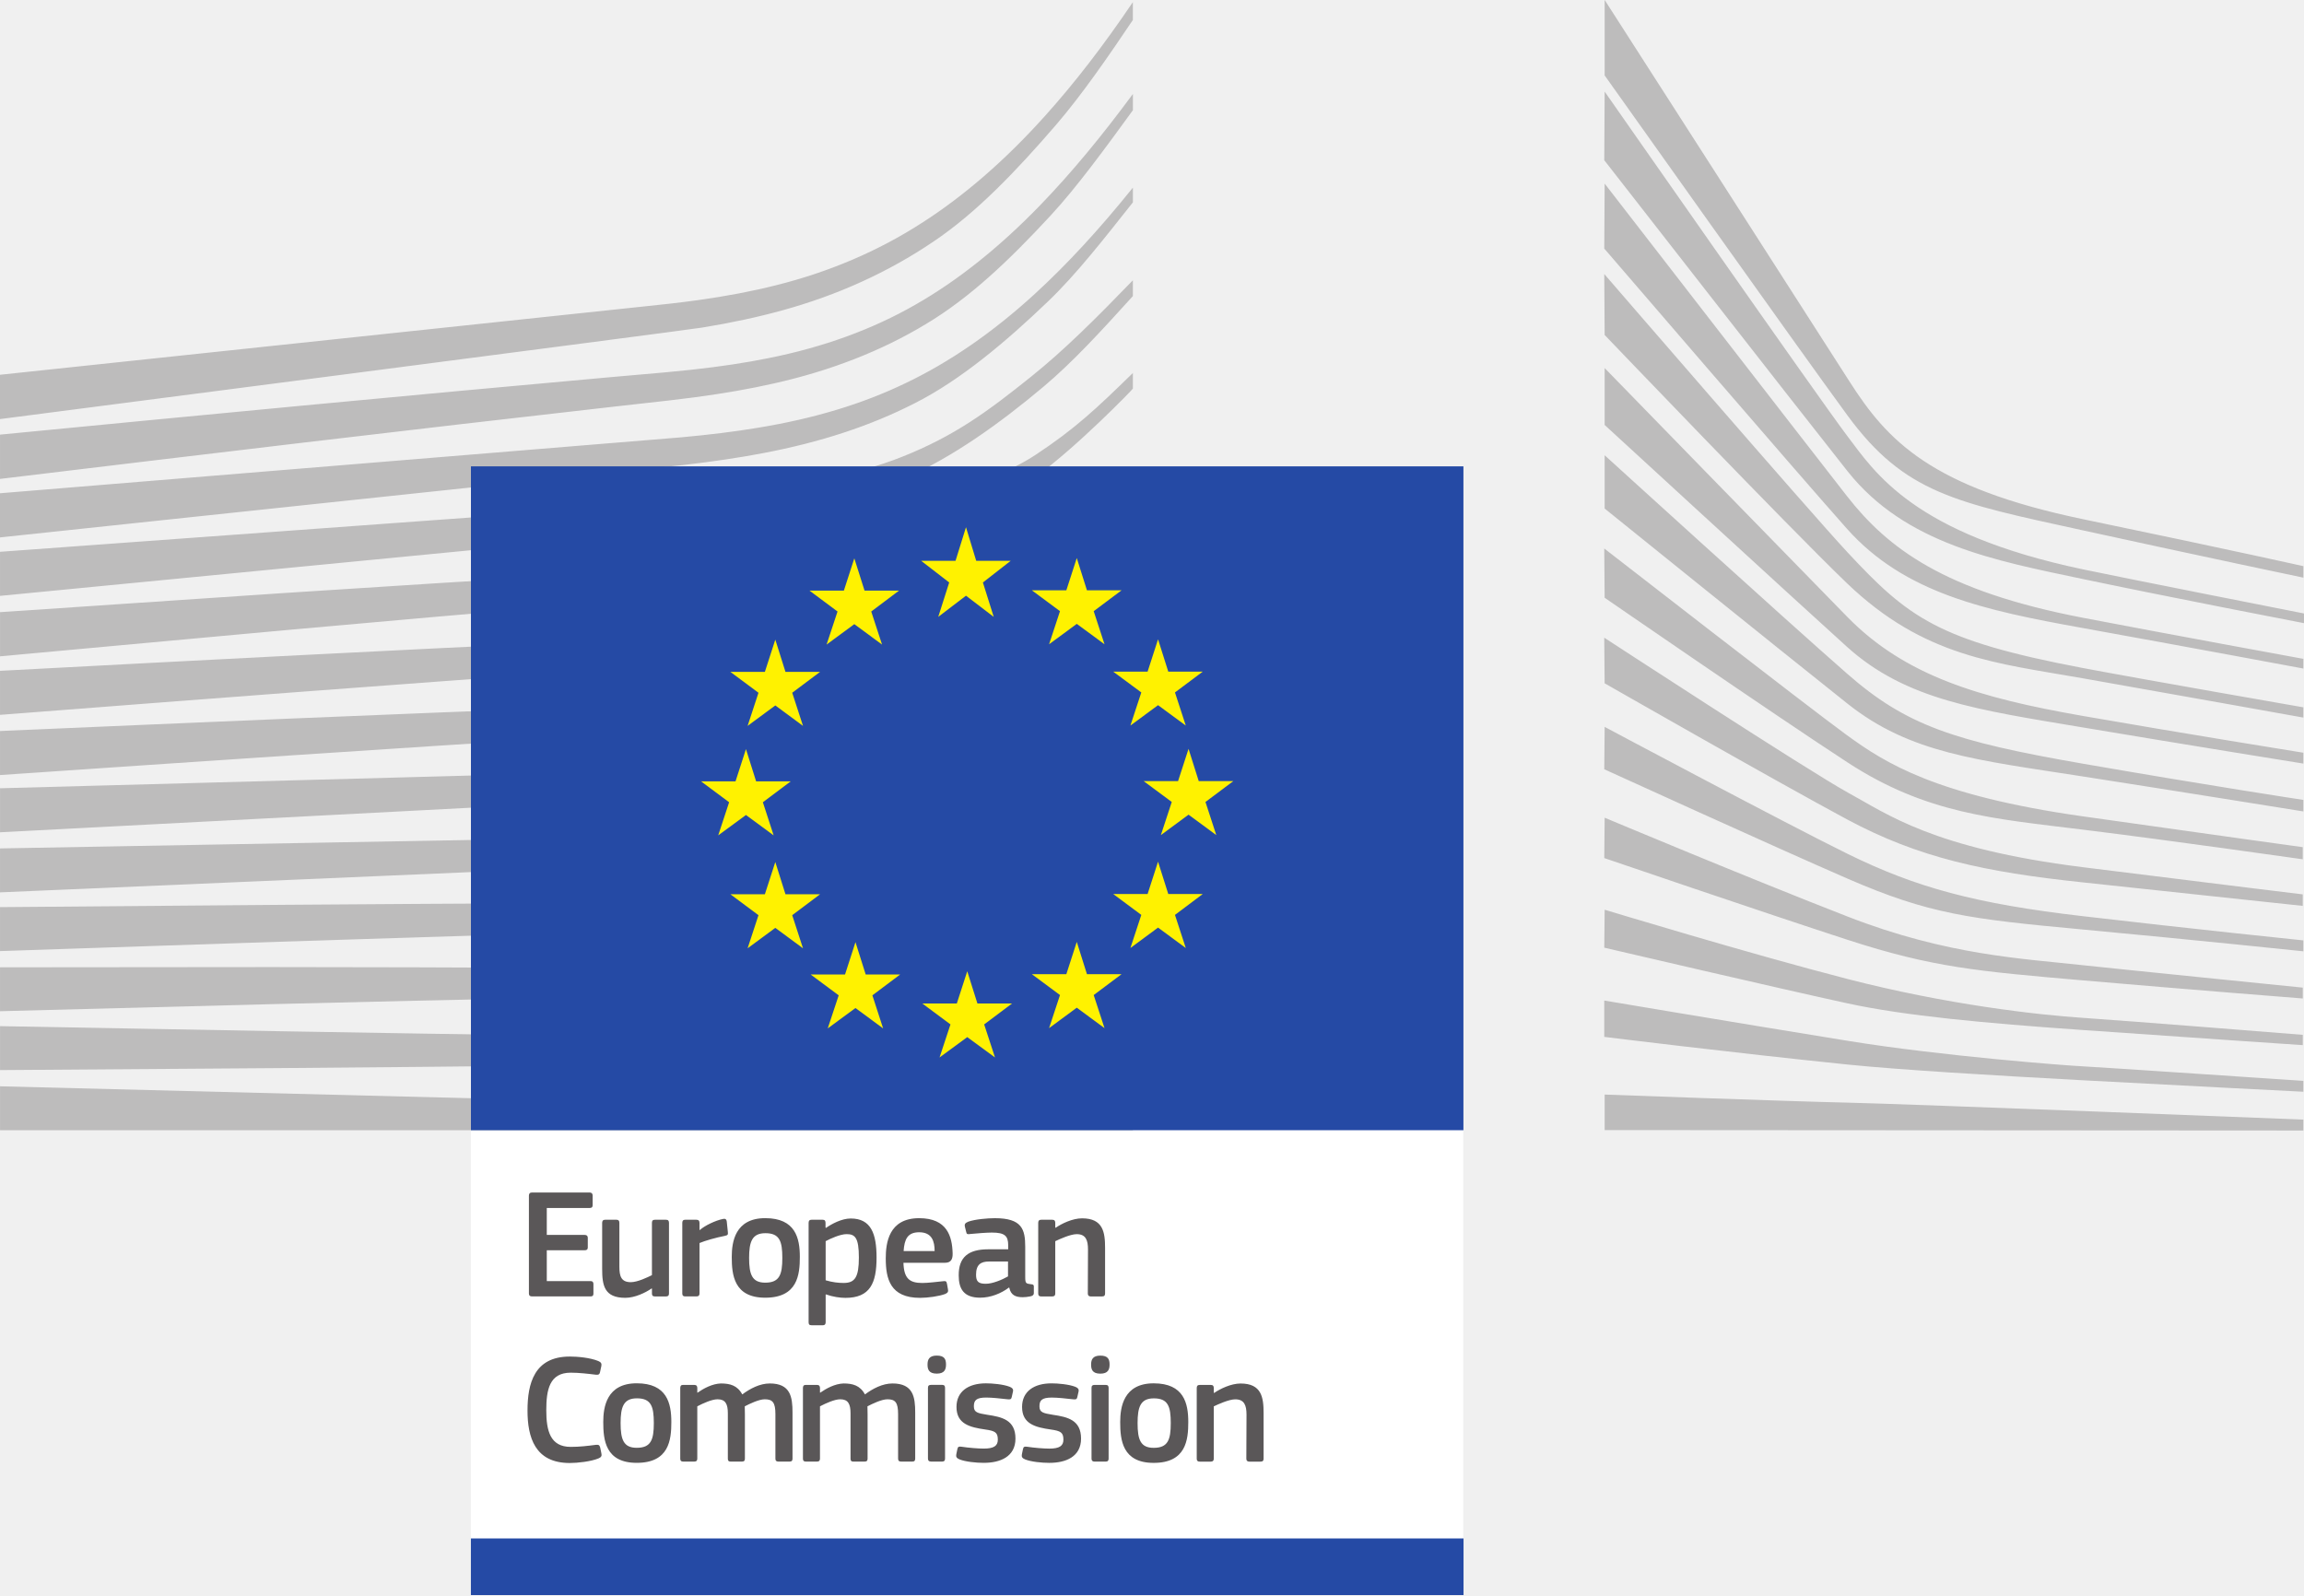
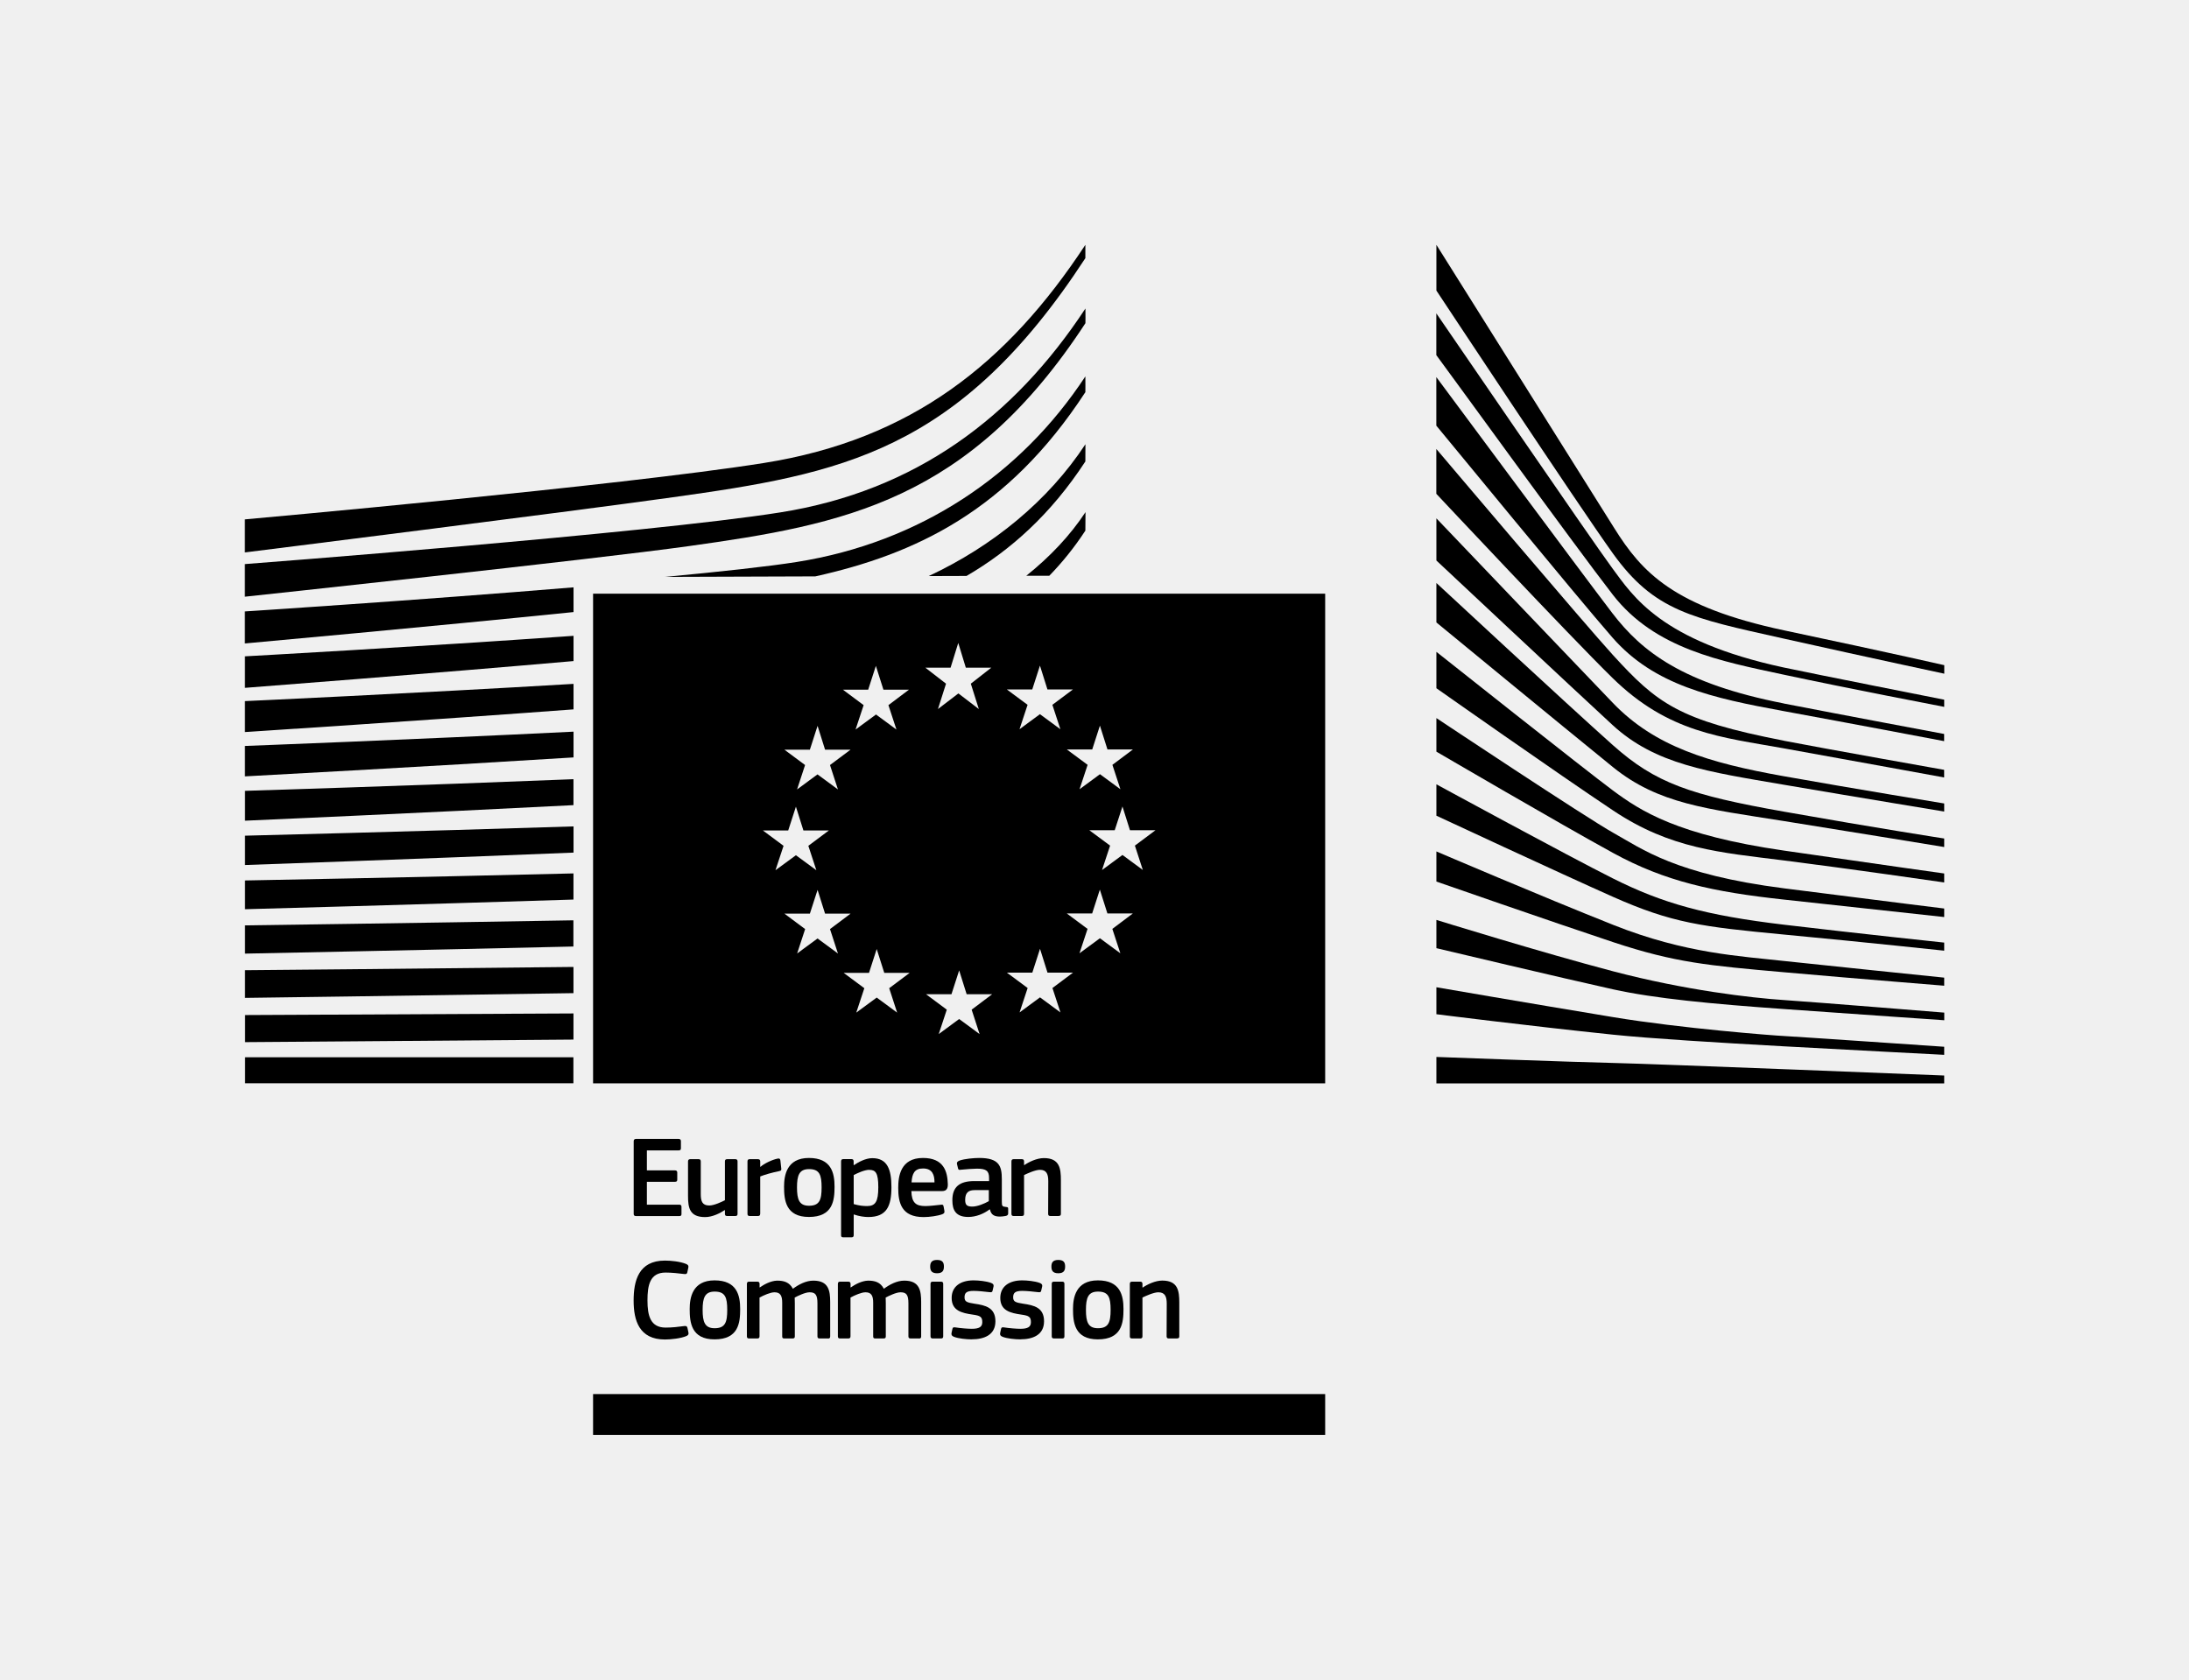
- <svg xmlns="http://www.w3.org/2000/svg" width="300" height="207.72" version="1.1">
-   <path d="m61.314 202.05h129.21v-57.462h-129.21z" fill="#fff" />
-   <g fill="#bdbcbc">
-     <path d="m134.23 49.073c-5.604 4.5-9.929 7.699-16.79 10.421-5.972 2.377-12.386 3.345-19.716 4.348-4.715 0.662-9.646 1.636-14.356 1.953-1.936 0.13-3.872 0.255-5.802 0.408l-77.564 5.655v5.74l77.875-7.551 10.099-0.945c3.742-0.357 7.07-0.764 10.161-1.268 7.546-1.211 14.05-3.057 19.881-5.655 6.046-2.666 12.165-7.036 17.854-11.82 3.866-3.249 7.591-7.336 11.639-11.803v-2.055c-4.897 5.061-8.961 9.108-13.28 12.573m13.282 96.132-147.51-3.742v5.723h147.51zm-54.973-10.12-19.077-0.204c-24.341-0.346-48.654-0.787-73.46-1.251v5.723c23.673-0.153 48.75-0.334 73.477-0.611l19.088-0.283c6.431-0.113 12.731-0.232 19.099-0.442 13.116-0.419 24.868-1.342 35.844-2.796v-1.993c-11.021 1.189-22.785 1.811-35.912 1.896-6.346 0.057-12.703 0.014-19.06-0.041m19.277-8.995c-4.053 0.159-8.44 0.238-13.416 0.238-1.879 0-3.764-9e-3 -5.638-0.027l-19.145-0.232c-13.059-0.097-26.073-0.119-38.284-0.13l-35.329 0.032v5.717l35.414-0.923c12.165-0.3 25.213-0.611 38.238-0.843l19.128-0.255c5.247-0.079 12.171-0.238 19.184-0.696 6.872-0.447 13.127-1.132 19.122-2.089 5.395-0.86 10.908-2.021 16.422-3.43v-2.027c-5.666 1.302-11.299 2.349-16.761 3.079-5.961 0.798-12.154 1.313-18.935 1.585m0.376-9.309c-9.725 0.804-19.677 0.804-29.306 0.804-2.994 0-5.989 0-8.984 0.023-24.607 0.108-49.016 0.312-73.901 0.526v5.723c23.702-0.804 48.841-1.642 73.986-2.389 2.983-0.102 5.966-0.175 8.955-0.255 9.68-0.243 19.688-0.492 29.515-1.557 6.861-0.736 13.11-1.817 19.094-3.295 5.219-1.285 10.58-2.994 15.963-5.049v-2.106c-5.559 1.993-11.095 3.623-16.49 4.812-5.927 1.308-12.086 2.208-18.833 2.762m0.59-9.445c-10.382 1.387-21.064 1.545-31.4 1.698-2.366 0.032-4.738 0.068-7.104 0.119l-74.275 1.336v5.723l74.405-3.204c2.355-0.107 4.721-0.204 7.087-0.294 10.404-0.419 21.166-0.849 31.689-2.519 6.657-1.047 13.065-2.604 19.048-4.614 4.953-1.659 10.082-3.804 15.278-6.34v-2.196c-5.463 2.542-10.835 4.659-15.992 6.244-5.91 1.823-12.21 3.187-18.737 4.047m0.664-9.386c-5.655 1.036-11.74 1.698-19.162 2.078-2.791 0.147-5.78 0.249-9.685 0.34l-84.594 2.287v5.734l75.011-3.917 9.72-0.492c3.793-0.181 6.895-0.362 9.765-0.583 7.523-0.577 13.71-1.404 19.473-2.61 6.544-1.359 12.895-3.34 18.873-5.887 4.817-2.043 9.64-4.534 14.667-7.563v-2.304c-5.366 3.125-10.472 5.627-15.544 7.636-5.893 2.344-12.125 4.121-18.522 5.282m0.839-9.345c-5.632 1.319-11.74 2.162-19.218 2.666-2.881 0.192-5.983 0.334-9.759 0.453l-9.821 0.351c-24.749 0.934-49.843 2.01-75.486 3.125v5.734c25.479-1.738 50.471-3.43 75.679-5.004l9.799-0.589c3.844-0.221 6.974-0.442 9.855-0.708 7.614-0.702 13.846-1.726 19.609-3.215 6.465-1.664 12.748-4.11 18.675-7.257 4.585-2.429 9.159-5.349 13.897-8.87v-2.451c-5.123 3.696-10.037 6.714-14.95 9.17-5.825 2.915-11.972 5.134-18.279 6.595m0.915-9.532c-5.593 1.642-11.888 2.751-19.247 3.391-2.983 0.26-6.199 0.459-9.833 0.606l-9.918 0.436c-24.641 1.143-49.169 2.423-76.199 3.855v5.734c25.824-1.998 51.128-3.94 76.426-5.74l9.884-0.674c3.821-0.255 6.985-0.526 9.963-0.86 7.54-0.843 13.993-2.145 19.722-3.979 6.346-2.01 12.533-4.925 18.386-8.661 4.319-2.751 8.644-6.034 13.127-9.946v-0.102c-4.942 4.217-9.652 5.157-14.344 7.987-5.751 3.487-11.797 6.159-17.967 7.953m-1.885-10.933c-5.163 2.887-9.023 4.551-16.394 5.321-4.455 0.481-9.035 0.708-13.467 0.928-2.14 0.107-4.285 0.215-6.431 0.351-13.393 0.764-26.549 1.613-39.971 2.485l-37.05 2.496v5.751l37.423-3.43c12.091-1.087 26.141-2.338 39.857-3.459l9.974-0.77c3.895-0.3 7.087-0.617 10.042-1.002 7.585-0.979 14.067-2.513 19.807-4.681 6.182-2.31 12.012-5.899 17.848-10.121 5.264-3.804 12.55-11.305 12.556-11.401v-2.032c-4.761 4.642-7.5 7.251-12.714 10.687-6.232 4.104-16.852 6.289-21.483 8.876m21.441-29.875c-5.423 4.976-11.084 8.887-16.829 11.627-5.621 2.712-11.905 4.614-19.224 5.814-3.017 0.504-6.3 0.911-10.031 1.251l-88.67 7.28v5.751l78.82-8.361 10.195-1.07c3.844-0.447 7.195-0.945 10.24-1.523 7.58-1.432 14.084-3.566 19.875-6.532 5.921-2.994 11.837-7.976 17.339-13.252 3.691-3.538 7.246-8.106 11.044-12.895v-1.919c-4.387 5.457-8.576 9.997-12.759 13.829m-15.555 1.412c-5.564 3.198-11.989 5.542-19.099 6.957-3.034 0.617-6.346 1.115-10.116 1.523-2.219 0.243-4.449 0.436-6.685 0.628-1.206 0.102-2.412 0.209-3.617 0.317-27.24 2.445-54.338 5.044-79.681 7.5v5.768c25.541-3.079 52.832-6.346 80.06-9.425 1.211-0.141 2.423-0.277 3.634-0.408 2.23-0.244 4.466-0.492 6.702-0.787 3.878-0.515 7.268-1.109 10.365-1.811 7.387-1.653 14.056-4.257 19.824-7.75 5.729-3.436 10.789-8.253 16.235-14.141 3.391-3.663 7.161-8.836 10.693-13.693v-2.117c-4.161 5.638-8.106 10.376-12.006 14.418-5.315 5.508-10.801 9.884-16.309 13.02m-119.2 14.902s88.885-11.503 91.393-11.91c3.849-0.628 7.263-1.364 10.45-2.242 7.189-1.97 13.807-4.976 19.665-8.938 5.621-3.764 10.846-9.244 16.026-15.256 3.289-3.827 6.748-8.814 9.974-13.625v-2.327c-3.827 5.666-7.597 10.552-11.474 14.859-5.14 5.723-10.529 10.399-16.026 13.908-5.672 3.657-12.052 6.38-18.975 8.106-3.102 0.781-6.419 1.415-10.155 1.936-2.457 0.345-4.993 0.611-7.444 0.866-0.979 0.108-83.434 8.853-83.434 8.853z" />
-     <path d="m208.94 142.54s24.313 0.894 31.7 1.053 59.279 2.208 59.279 2.208v1.421l-90.98-0.057zm-0.052-12.244s15.465 2.61 31.751 5.253c12.21 1.987 28.757 3.238 30.523 3.312 1.766 0.079 28.757 1.896 28.757 1.896v1.415s-17.271-0.872-28.757-1.494c-11.961-0.651-23.849-1.359-30.602-2.049-15.126-1.551-31.672-3.6-31.672-3.6zm0.052-11.827s18.85 5.729 31.7 9.04c12.85 3.312 24.658 4.653 30.602 5.044 5.944 0.396 28.598 2.208 28.598 2.208v1.342s-12.85-0.86-28.677-1.97c-12.799-0.894-23.079-1.84-30.602-3.47-8.338-1.806-31.672-7.251-31.672-7.251l0.051-4.942zm0-11.984s18.584 7.801 31.7 12.901c12.907 5.021 22.762 5.446 30.602 6.312 3.453 0.38 28.598 2.915 28.598 2.915v1.415s-15.024-1.177-28.677-2.361-19.547-1.681-30.602-5.282c-11.191-3.64-31.672-10.642-31.672-10.642l0.051-5.259zm0-11.826s23.622 12.595 31.621 16.529c8.916 4.387 16.626 6.493 30.602 8.117 13.722 1.608 28.757 3.159 28.757 3.159v1.421s-13.903-1.46-28.757-2.842c-14.724-1.364-19.971-1.998-30.602-6.623-9.51-4.132-31.672-14.242-31.672-14.242l0.051-5.519zm-0.053-11.616s26.69 17.424 31.751 20.186c5.066 2.757 11.01 7.251 30.523 9.697 19.518 2.44 28.677 3.544 28.677 3.544v1.5s-16.144-1.732-28.757-3.074c-12.612-1.342-21.205-3.153-30.602-8.202-9.397-5.044-31.542-17.712-31.542-17.712l-0.051-5.938zm0-11.616s26.611 20.684 31.593 24.307c4.981 3.628 11.565 7.857 30.681 10.569 18.958 2.683 28.677 4.019 28.677 4.019v1.579s-17.186-2.451-28.677-3.866c-11.486-1.421-20.294-2.021-30.602-8.752-10.037-6.55-31.621-21.443-31.621-21.443l-0.051-6.414zm0.053-12.142s23.328 21.233 31.621 28.491c7.631 6.674 13.818 8.752 30.602 11.667 16.79 2.915 28.757 4.727 28.757 4.727v1.5s-15.182-2.445-28.836-4.574c-13.654-2.128-22.354-2.966-30.523-9.459-9.425-7.495-31.621-25.411-31.621-25.411zm0-11.353s24.528 25.196 31.621 32.43c7.523 7.67 17.163 10.512 30.523 12.85 12.754 2.23 28.836 4.812 28.836 4.812v1.415s-15.103-2.423-28.836-4.727c-13.467-2.264-22.892-3.521-30.602-10.489-6.906-6.238-31.542-28.881-31.542-28.881zm-0.052-12.247s26.566 30.755 31.672 36.24c7.953 8.542 11.808 11.486 30.602 15.058 7.518 1.432 28.757 5.129 28.757 5.129v1.336s-17.588-3.153-28.757-5.123c-11.163-1.97-20.611-2.706-30.681-12.38-7.67-7.365-31.542-32.323-31.542-32.323l-0.051-7.936zm0.052-11.774s26.238 33.902 31.542 40.684c5.298 6.776 12.606 12.374 30.681 15.844 10.421 2.004 28.757 5.361 28.757 5.361v1.262s-16.065-2.994-28.757-5.282c-12.691-2.287-23.169-4.5-30.681-12.929-6.589-7.399-31.593-36.478-31.593-36.478l0.051-8.463zm0-11.984s27.845 39.891 31.542 44.782c3.696 4.891 8.672 12.771 30.681 17.424 5.683 1.2 28.836 5.757 28.836 5.757v1.262s-17.594-3.391-28.836-5.757c-11.248-2.366-23.062-4.523-30.602-14.033-6.849-8.638-31.672-40.497-31.672-40.497l0.051-8.938zm0-11.932s26.945 41.963 31.876 49.679c4.925 7.71 10.557 13.812 30.494 17.956s28.615 6.102 28.615 6.102v1.494s-12.669-2.649-28.972-6.215c-16.297-3.566-22.96-4.772-30.393-14.905-6.187-8.434-31.621-44.284-31.621-44.284z" />
+ <svg xmlns="http://www.w3.org/2000/svg" id="Logos" viewBox="0 0 341.67 262.22">
+   <defs>
+     
+   </defs>
+   <path class="cls-1" d="M224.2,38.22s23.47,37.39,27.77,44.24c4.29,6.85,9.2,12.28,26.57,15.96,17.37,3.68,24.93,5.42,24.93,5.42v1.33s-11.04-2.35-25.24-5.52c-14.2-3.17-20.01-4.24-26.48-13.25-5.39-7.5-27.55-41.04-27.55-41.04v-7.15Z" />
+   <path class="cls-1" d="M224.2,80.92s21.37,22.39,27.55,28.82c6.56,6.82,14.95,9.34,26.59,11.42,11.11,1.98,25.12,4.27,25.12,4.27v1.26s-13.16-2.16-25.12-4.2c-11.73-2.01-19.94-3.13-26.66-9.32-6.02-5.54-27.48-25.67-27.48-25.67v-6.59Z" />
+   <path class="cls-1" d="M224.2,91.01s20.32,18.87,27.55,25.32c6.65,5.93,12.04,7.78,26.66,10.37,14.62,2.59,25.05,4.2,25.05,4.2v1.33s-13.23-2.17-25.12-4.07c-11.89-1.89-19.47-2.64-26.59-8.41-8.21-6.66-27.55-22.58-27.55-22.58v-6.17Z" />
+   <path class="cls-1" d="M224.2,101.76s23.21,18.42,27.55,21.64c4.34,3.22,10.08,6.98,26.73,9.39,16.51,2.39,24.98,3.57,24.98,3.57v1.4s-14.97-2.17-24.98-3.43c-10.01-1.26-17.68-1.8-26.66-7.78-8.74-5.82-27.62-19.11-27.62-19.11v-5.68Z" />
+   <path class="cls-1" d="M224.2,112.1s23.28,15.5,27.69,17.96c4.41,2.45,9.59,6.45,26.59,8.62,17,2.17,24.98,3.15,24.98,3.15v1.33s-14.06-1.54-25.05-2.73c-10.98-1.19-18.47-2.8-26.66-7.29-8.19-4.48-27.55-15.8-27.55-15.8v-5.24Z" />
+   <path class="cls-1" d="M224.2,122.44s20.58,11.2,27.55,14.69c7.77,3.9,14.49,5.77,26.66,7.22,11.95,1.42,25.05,2.8,25.05,2.8v1.26s-12.11-1.3-25.05-2.52c-12.83-1.22-17.4-1.78-26.66-5.89-8.28-3.68-27.55-12.66-27.55-12.66v-4.91Z" />
+   <path class="cls-1" d="M224.2,132.92s16.26,6.96,27.69,11.5c11.24,4.46,19.83,4.84,26.66,5.61,3.01.34,24.91,2.59,24.91,2.59v1.26s-13.08-1.05-24.98-2.1c-11.9-1.05-17.03-1.5-26.66-4.69-9.75-3.24-27.62-9.47-27.62-9.47v-4.69Z" />
+   <path class="cls-1" d="M224.2,143.61s16.42,5.09,27.62,8.03c11.2,2.94,21.48,4.14,26.66,4.48,5.18.35,24.99,1.96,24.99,1.96v1.19s-11.27-.77-25.06-1.75c-11.15-.79-20.1-1.63-26.66-3.08-7.26-1.6-27.55-6.42-27.55-6.42v-4.41Z" />
+   <path class="cls-1" d="M224.2,154.12s13.43,2.32,27.62,4.67c10.64,1.76,25.05,2.87,26.59,2.94,1.54.07,25.05,1.68,25.05,1.68v1.26s-15.05-.78-25.05-1.33c-10.42-.58-20.78-1.21-26.66-1.82-13.18-1.37-27.55-3.19-27.55-3.19v-4.21Z" />
+   <path class="cls-1" d="M224.2,165s21.18.8,27.62.94c6.44.14,51.64,1.96,51.64,1.96v1.23h-79.26v-4.13Z" />
+   <path class="cls-1" d="M278.4,104.2c-19.17-4.13-23.51-11.14-26.73-15.48-3.22-4.35-27.48-39.8-27.48-39.8v6.52c.96,1.25,21.72,29.91,27.55,37.41,6.57,8.45,16.86,10.37,26.66,12.47,9.79,2.1,25.06,5.03,25.06,5.03v-1.12s-20.1-3.97-25.06-5.03Z" />
+   <path class="cls-1" d="M278.4,109.81c-15.74-3.08-22.11-8.06-26.73-14.08-4.62-6.03-27.48-36.86-27.48-36.86v7.58c.96,1.13,21.87,26.65,27.48,33.07,6.54,7.49,15.67,9.46,26.73,11.49,11.06,2.03,25.05,4.69,25.05,4.69v-1.12s-15.97-2.99-25.05-4.76Z" />
+   <path class="cls-1" d="M278.4,115.62c-16.37-3.18-19.73-5.79-26.66-13.38-4.36-4.77-26.61-31.04-27.55-32.15v7s20.79,22.18,27.48,28.73c8.77,8.6,17,9.25,26.73,11,9.73,1.75,25.05,4.55,25.05,4.55v-1.19s-18.5-3.28-25.05-4.55Z" />
+   <g>
+     <path class="cls-1" d="M38.23,93.15s54.2-5.78,69.38-7.91c24-3.36,43.64-6.94,61.81-34.79,0,0,.02-1.58,0-2.29-11.13,16.93-26.48,28.48-47.62,31.83-20.65,3.28-83.58,8.07-83.58,8.07v5.09Z" />
+     <path class="cls-1" d="M38.22,86.24s50.23-6.29,66.78-8.61c26.18-3.66,44.59-6.95,64.41-37.33,0,0,.01-1.31,0-2.08-12.14,18.47-27.13,30.4-50.19,34.06-22.53,3.58-81,8.8-81,8.8v5.17Z" />
  </g>
-   <g fill="#254aa5">
-     <path d="m190.55 60.731h-129.23v86.451h129.23z" />
-     <path d="m61.314 207.72h129.25v-7.376h-129.25z" />
+   <rect class="cls-1" x="38.25" y="165.05" width="51.25" height="4.06" />
+   <path class="cls-1" d="M169.41,82.85s.03-2.39.02-2.9c-2.41,3.67-5.58,7-9.24,9.93h3.59c2.02-2.08,3.91-4.41,5.62-7.03Z" />
+   <path class="cls-1" d="M169.41,72.05s.02-2.12.01-2.7c-5.81,8.84-14.46,15.9-24.46,20.58l5.9-.02c6.82-3.97,13.16-9.61,18.54-17.86Z" />
+   <path class="cls-1" d="M169.41,61.25s.02-1.85,0-2.49c-10.11,15.39-25.83,25.92-45.05,28.97-4.55.72-11.96,1.52-20.57,2.33l23.47-.08c15.49-3.45,29.99-10.12,42.13-28.73Z" />
+   <path class="cls-1" d="M206.73,92.68h-114.16v76.44h114.27v-76.44h-.12ZM171.68,113.28l1.18,3.72h3.97l-3.2,2.4,1.25,3.81-3.19-2.35-3.19,2.35,1.26-3.81-3.24-2.4h3.96l1.2-3.72ZM161.12,107.63l1.2-3.72,1.17,3.72h3.98l-3.21,2.4,1.25,3.81-3.19-2.35-3.19,2.35,1.26-3.81-3.24-2.4h3.97ZM135.51,107.67l1.2-3.72,1.18,3.72h3.98l-3.2,2.41,1.25,3.81-3.19-2.35-3.19,2.35,1.26-3.81-3.23-2.41h3.96ZM126.41,117.03l1.2-3.72,1.17,3.72h3.98l-3.21,2.4,1.24,3.81-3.19-2.35-3.19,2.35,1.25-3.81-3.23-2.4h3.97ZM119.07,129.64h3.96l1.2-3.71,1.17,3.71h3.98l-3.21,2.4,1.25,3.81-3.19-2.34-3.19,2.34,1.26-3.81-3.23-2.4ZM127.61,146.5l-3.19,2.35,1.25-3.81-3.23-2.41h3.97l1.2-3.71,1.17,3.71h3.98l-3.21,2.41,1.24,3.81-3.19-2.35ZM140.03,158.08l-3.19-2.35-3.19,2.35,1.26-3.81-3.23-2.4h3.96l1.2-3.72,1.18,3.72h3.97l-3.2,2.4,1.24,3.81ZM148.37,104.23l1.2-3.86,1.18,3.86h3.98l-3.2,2.5,1.25,3.96-3.19-2.44-3.19,2.44,1.26-3.96-3.23-2.5h3.96ZM152.9,161.43l-3.19-2.35-3.19,2.35,1.26-3.81-3.24-2.41h3.97l1.2-3.72,1.17,3.72h3.98l-3.2,2.41,1.24,3.81ZM165.52,158.05l-3.19-2.35-3.19,2.35,1.26-3.81-3.24-2.4h3.97l1.2-3.72,1.17,3.72h3.98l-3.21,2.4,1.25,3.81ZM174.87,148.82l-3.19-2.35-3.19,2.35,1.26-3.81-3.24-2.41h3.96l1.2-3.72,1.18,3.72h3.97l-3.2,2.41,1.25,3.81ZM178.39,135.82l-3.19-2.35-3.19,2.35,1.26-3.81-3.24-2.4h3.96l1.21-3.71,1.17,3.71h3.98l-3.21,2.4,1.24,3.81Z" />
+   <path class="cls-1" d="M89.51,158.21c-26.15.14-51.26.25-51.26.25v4.23s26.3-.19,51.26-.4v-4.08Z" />
+   <path class="cls-1" d="M89.51,150.95c-25.97.29-51.27.51-51.27.51v4.32s26.57-.35,51.27-.74v-4.09Z" />
+   <path class="cls-1" d="M89.5,143.67c-25.78.45-51.26.79-51.26.79v4.41s26.85-.53,51.26-1.11v-4.09Z" />
+   <path class="cls-1" d="M89.51,136.35c-25.59.63-51.27,1.1-51.27,1.1v4.49s27.16-.74,51.27-1.51v-4.09Z" />
+   <path class="cls-1" d="M89.52,129.01c-25.4.81-51.28,1.45-51.28,1.45v4.58s27.49-.96,51.28-1.94v-4.08Z" />
+   <path class="cls-1" d="M89.51,121.64c-25.2,1.02-51.27,1.82-51.27,1.82v4.66s27.83-1.22,51.27-2.43v-4.06Z" />
+   <path class="cls-1" d="M89.52,114.22c-25.01,1.24-51.29,2.23-51.29,2.23v4.75s28.2-1.51,51.29-2.96v-4.02Z" />
+   <path class="cls-1" d="M89.52,106.76c-24.82,1.48-51.29,2.69-51.29,2.69v4.83s28.58-1.84,51.29-3.54v-3.98Z" />
+   <path class="cls-1" d="M89.52,99.26c-24.65,1.74-51.29,3.2-51.29,3.2v4.92s28.96-2.22,51.29-4.18v-3.93Z" />
+   <path class="cls-1" d="M89.52,91.69c-24.5,2.03-51.3,3.76-51.3,3.76v5s29.35-2.66,51.3-4.9v-3.86Z" />
+   <g>
+     <path class="cls-1" d="M98.91,178.16c0-.23.11-.36.36-.36h6.67c.22,0,.34.13.34.34v1.12c0,.22-.09.33-.36.33h-4.95v3.12h4.38c.24,0,.36.11.36.33v1.12c0,.22-.09.33-.36.33h-4.38v3.57h5.07c.22,0,.33.11.33.34v1.11c0,.24-.09.33-.34.33h-6.76c-.25,0-.36-.11-.36-.33v-11.34Z" />
+     <path class="cls-1" d="M114.78,189.83h-1.29c-.27,0-.34-.13-.34-.34v-.56l-.04-.02c-.71.49-1.94,1.09-3.04,1.09-2.45,0-2.68-1.45-2.68-3.35v-5.33c0-.22.09-.36.34-.36h1.32c.24,0,.33.13.33.36v5.09c0,1.09.22,1.78,1.32,1.78.78,0,1.97-.58,2.45-.82v-6.05c0-.22.07-.36.34-.36h1.29c.25,0,.34.13.34.36v8.17c0,.23-.09.34-.34.34Z" />
+     <path class="cls-1" d="M118.65,189.49c0,.22-.09.34-.34.34h-1.3c-.25,0-.34-.11-.34-.34v-8.17c0-.23.09-.36.34-.36h1.29c.27,0,.36.14.36.36v.8l.04.04c.54-.51,1.83-1.12,2.68-1.29.24-.05.4,0,.43.31l.13,1.21c.02.25.04.36-.34.44-1.01.2-2.3.56-2.94.83v5.83Z" />
+     <path class="cls-1" d="M126.26,189.98c-3.64,0-3.88-2.66-3.88-4.73,0-1.7.38-4.48,3.88-4.48s4,2.34,4,4.48-.25,4.73-4,4.73ZM126.28,182.51c-1.54,0-1.88.98-1.88,2.86s.34,2.86,1.87,2.86c1.65,0,1.97-.92,1.97-2.86s-.31-2.86-1.96-2.86Z" />
+     <path class="cls-1" d="M135.53,189.99c-.6,0-1.43-.11-2.26-.4l-.02.02v3.19c0,.2-.05.36-.34.36h-1.29c-.29,0-.34-.13-.34-.36v-11.49c0-.23.09-.36.34-.36h1.29c.25,0,.33.14.33.36v.54l.05.04c.65-.45,1.81-1.09,2.86-1.09,2.37,0,2.99,1.79,2.99,4.53,0,2.95-.74,4.66-3.61,4.66ZM135.68,182.62c-.74,0-1.88.53-2.43.82v4.53c.82.24,1.47.31,2.08.31,1.3,0,1.76-.67,1.76-2.95s-.45-2.7-1.41-2.7Z" />
+     <path class="cls-1" d="M142.25,185.94c.05,1.83.71,2.34,2.19,2.34.65,0,1.67-.13,2.36-.2.33-.04.43-.04.49.31l.11.6c.05.27.02.42-.31.56-.71.27-2.03.45-2.92.45-3.46,0-3.97-2.21-3.97-4.57,0-1.76.33-4.66,3.86-4.66,3.24,0,3.82,2.1,3.88,4.06.02.65-.16,1.11-.89,1.11h-4.8ZM142.27,184.58h3.59c0-1.11-.29-2.17-1.79-2.17-1.34,0-1.7.81-1.79,2.17Z" />
+     <path class="cls-1" d="M154.46,188.8c-.91.69-2.12,1.18-3.33,1.18-1.92,0-2.48-1.05-2.48-2.57-.02-2.12,1.12-3.03,3.41-3.03h2.32v-.47c0-1.09-.4-1.47-1.88-1.47-.6,0-1.74.09-2.46.16-.36.06-.45.04-.51-.22l-.16-.67c-.04-.24.02-.38.42-.54.78-.27,2.21-.4,3.06-.4,3.13,0,3.52,1.29,3.52,3.32v3.5c0,.74.09.76.65.83.27.02.34.07.34.27v.76c0,.2-.13.33-.43.38-.29.05-.58.09-.85.09-.85,0-1.38-.25-1.56-1.1l-.04-.02ZM154.35,185.79h-2.21c-.91,0-1.49.33-1.49,1.52,0,.8.27,1.05,1.12,1.05.78,0,1.88-.45,2.57-.85v-1.72Z" />
+     <path class="cls-1" d="M165.24,189.83h-1.3c-.24,0-.34-.11-.34-.34l.02-5.09c0-1.07-.25-1.78-1.3-1.78-.72,0-1.99.58-2.48.82v6.05c0,.22-.09.34-.34.34h-1.29c-.25,0-.34-.11-.34-.34v-8.17c0-.23.09-.36.34-.36h1.29c.25,0,.34.13.34.36v.54s.04.02.05.02c.67-.47,1.94-1.09,3.04-1.09,2.45,0,2.66,1.61,2.66,3.44v5.25c0,.22-.07.34-.34.34Z" />
+     <path class="cls-1" d="M103.78,196.79c.89,0,2.36.13,3.32.53.29.13.4.27.34.56l-.16.74c-.05.22-.15.31-.47.27-.89-.11-1.98-.23-2.92-.23-2.46,0-2.83,1.99-2.83,4.35s.45,4.24,2.83,4.24c1.05,0,1.94-.11,2.92-.24.34-.04.42.05.49.29l.15.69c.07.29-.02.45-.31.58-.89.38-2.46.54-3.35.54-4.04,0-4.89-2.99-4.89-6.07s.76-6.25,4.89-6.25Z" />
+     <path class="cls-1" d="M111.53,209.09c-3.64,0-3.88-2.66-3.88-4.73,0-1.7.38-4.48,3.88-4.48s4,2.34,4,4.48-.25,4.73-4,4.73ZM111.55,201.63c-1.54,0-1.88.98-1.88,2.86s.34,2.86,1.87,2.86c1.65,0,1.97-.92,1.97-2.86s-.31-2.86-1.96-2.86Z" />
+     <path class="cls-1" d="M129.23,208.95h-1.3c-.25,0-.34-.11-.34-.34v-5.15c0-1.34-.33-1.72-1.23-1.72-.67,0-1.76.53-2.32.82,0,.18.02.51.02.92v5.13c0,.22-.07.34-.34.34h-1.32c-.24,0-.31-.11-.31-.34v-5.24c0-1.1-.29-1.63-1.2-1.63-.63,0-1.65.45-2.34.82v6.05c0,.22-.09.34-.34.34h-1.3c-.24,0-.33-.11-.33-.34v-8.17c0-.23.09-.36.33-.36h1.29c.27,0,.36.14.36.36v.53l.02.02c.71-.49,1.7-1.03,2.7-1.07,1.05,0,1.92.22,2.48,1.27.91-.67,2.03-1.27,3.19-1.27,2.39,0,2.63,1.56,2.63,3.37v5.33c0,.22-.07.34-.33.34Z" />
+     <path class="cls-1" d="M143.43,208.95h-1.3c-.25,0-.34-.11-.34-.34v-5.15c0-1.34-.33-1.72-1.23-1.72-.67,0-1.76.53-2.32.82,0,.18.02.51.02.92v5.13c0,.22-.07.34-.34.34h-1.32c-.24,0-.31-.11-.31-.34v-5.24c0-1.1-.29-1.63-1.2-1.63-.63,0-1.65.45-2.34.82v6.05c0,.22-.09.34-.34.34h-1.3c-.24,0-.33-.11-.33-.34v-8.17c0-.23.09-.36.33-.36h1.29c.27,0,.36.14.36.36v.53l.02.02c.71-.49,1.7-1.03,2.7-1.07,1.05,0,1.92.22,2.48,1.27.91-.67,2.03-1.27,3.19-1.27,2.39,0,2.63,1.56,2.63,3.37v5.33c0,.22-.07.34-.33.34Z" />
+     <path class="cls-1" d="M146.26,198.77c-.94,0-1.07-.53-1.07-1.05,0-.58.2-1.03,1.07-1.03s1.07.42,1.07,1.03c0,.56-.16,1.05-1.07,1.05ZM147.22,208.61c0,.2-.07.34-.33.34h-1.29c-.25,0-.36-.11-.36-.34v-8.19c0-.25.11-.34.36-.34h1.29c.25,0,.33.14.33.34v8.19Z" />
+     <path class="cls-1" d="M151.71,209.09c-.91,0-2.12-.13-2.81-.4-.36-.15-.43-.31-.38-.6l.13-.6c.05-.29.18-.31.47-.27.8.13,1.96.22,2.57.22,1.16,0,1.63-.31,1.63-1.03,0-.83-.31-1.02-1.45-1.18-1.78-.25-3.33-.63-3.33-2.61,0-1.79,1.38-2.74,3.41-2.74.74,0,1.99.11,2.75.4.31.13.43.27.38.54l-.15.65c-.05.25-.16.29-.49.25-.78-.09-1.79-.2-2.46-.2-1.16,0-1.43.33-1.43,1.02s.43.8,1.54.98c1.72.25,3.28.6,3.28,2.75s-1.79,2.81-3.66,2.81Z" />
+     <path class="cls-1" d="M159.3,209.09c-.91,0-2.12-.13-2.81-.4-.36-.15-.43-.31-.38-.6l.13-.6c.05-.29.18-.31.47-.27.8.13,1.96.22,2.57.22,1.16,0,1.63-.31,1.63-1.03,0-.83-.31-1.02-1.45-1.18-1.78-.25-3.33-.63-3.33-2.61,0-1.79,1.38-2.74,3.41-2.74.74,0,1.99.11,2.75.4.31.13.43.27.38.54l-.15.65c-.05.25-.16.29-.49.25-.78-.09-1.79-.2-2.46-.2-1.16,0-1.43.33-1.43,1.02s.43.8,1.54.98c1.72.25,3.28.6,3.28,2.75s-1.79,2.81-3.66,2.81Z" />
+     <path class="cls-1" d="M165.18,198.77c-.94,0-1.07-.53-1.07-1.05,0-.58.2-1.03,1.07-1.03s1.07.42,1.07,1.03c0,.56-.16,1.05-1.07,1.05ZM166.14,208.61c0,.2-.07.34-.33.34h-1.29c-.25,0-.36-.11-.36-.34v-8.19c0-.25.11-.34.36-.34h1.29c.25,0,.33.14.33.34v8.19Z" />
+     <path class="cls-1" d="M171.36,209.09c-3.64,0-3.88-2.66-3.88-4.73,0-1.7.38-4.48,3.88-4.48s4,2.34,4,4.48-.25,4.73-4,4.73ZM171.38,201.63c-1.54,0-1.88.98-1.88,2.86s.34,2.86,1.87,2.86c1.65,0,1.98-.92,1.98-2.86s-.31-2.86-1.96-2.86Z" />
+     <path class="cls-1" d="M183.73,208.95h-1.3c-.24,0-.34-.11-.34-.34l.02-5.09c0-1.07-.25-1.78-1.31-1.78-.72,0-1.99.58-2.48.82v6.05c0,.22-.09.34-.34.34h-1.29c-.25,0-.34-.11-.34-.34v-8.17c0-.23.09-.36.34-.36h1.29c.25,0,.34.13.34.36v.54s.04.02.05.02c.67-.47,1.94-1.09,3.04-1.09,2.45,0,2.66,1.61,2.66,3.44v5.25c0,.22-.07.34-.34.34Z" />
  </g>
-   <path d="m112.72 126.9h4.495l-3.623 2.717 1.398 4.308-3.6-2.655-3.612 2.655 1.427-4.308-3.657-2.717h4.483l1.359-4.206zm-10.445-10.444h4.506l-3.628 2.723 1.404 4.314-3.606-2.661-3.606 2.661 1.415-4.314-3.657-2.723h4.489l1.359-4.195zm-3.821-14.7h4.5l-3.623 2.717 1.404 4.314-3.606-2.655-3.612 2.655 1.421-4.314-3.651-2.717h4.483l1.359-4.2zm3.821-14.259h4.506l-3.628 2.717 1.404 4.314-3.606-2.661-3.606 2.661 1.415-4.314-3.657-2.717h4.489l1.359-4.2zm10.295-10.587h4.495l-3.623 2.723 1.409 4.308-3.612-2.661-3.612 2.661 1.427-4.308-3.657-2.723h4.483l1.359-4.2zm43.515 24.81h4.506l-3.629 2.717 1.409 4.314-3.612-2.661-3.606 2.661 1.421-4.314-3.663-2.717h4.483l1.364-4.2zm-3.967 14.7h4.495l-3.623 2.723 1.409 4.314-3.612-2.661-3.6 2.661 1.421-4.314-3.663-2.723h4.483l1.359-4.206zm0-28.959h4.495l-3.623 2.712 1.409 4.314-3.612-2.655-3.6 2.655 1.421-4.314-3.663-2.712h4.483l1.359-4.206zm-10.588-10.587h4.506l-3.628 2.717 1.409 4.308-3.612-2.655-3.606 2.655 1.421-4.308-3.663-2.717h4.489l1.359-4.2zm0 49.99h4.506l-3.628 2.717 1.409 4.308-3.612-2.661-3.606 2.661 1.421-4.308-3.663-2.717h4.489l1.359-4.206zm-14.261 3.818h4.506l-3.628 2.723 1.409 4.302-3.612-2.649-3.606 2.649 1.421-4.302-3.663-2.723h4.489l1.359-4.2zm-0.159-57.653h4.495l-3.623 2.825 1.409 4.478-3.612-2.757-3.612 2.757 1.427-4.478-3.657-2.825h4.483l1.359-4.37z" fill="#fff200" />
-   <g fill="#5a5758">
-     <path d="m143.5 168.83h-1.466c-0.266 0-0.391-0.125-0.391-0.385l0.023-5.729c0-1.206-0.283-1.998-1.466-1.998-0.815 0-2.242 0.651-2.796 0.917v6.81c0 0.244-0.102 0.385-0.385 0.385h-1.449c-0.283 0-0.385-0.125-0.385-0.385v-9.199c0-0.26 0.102-0.402 0.385-0.402h1.449c0.283 0 0.385 0.141 0.385 0.402v0.617c0.023 0 0.045 0.018 0.062 0.018 0.753-0.526 2.179-1.223 3.425-1.223 2.751 0 3 1.817 3 3.872v5.915c0 0.244-0.085 0.385-0.391 0.385m-12.248-4.548h-2.485c-1.019 0-1.676 0.368-1.676 1.715 0 0.894 0.306 1.183 1.268 1.183 0.877 0 2.117-0.515 2.893-0.962zm0.125 3.385c-1.019 0.776-2.389 1.325-3.753 1.325-2.162 0-2.791-1.183-2.791-2.893-0.023-2.389 1.262-3.408 3.832-3.408h2.61v-0.526c0-1.223-0.453-1.653-2.123-1.653-0.674 0-1.959 0.102-2.774 0.181-0.408 0.062-0.509 0.041-0.566-0.243l-0.187-0.753c-0.041-0.266 0.023-0.43 0.47-0.611 0.877-0.306 2.485-0.447 3.447-0.447 3.527 0 3.951 1.444 3.951 3.73v3.934c0 0.832 0.102 0.855 0.736 0.934 0.306 0.023 0.385 0.085 0.385 0.306v0.86c0 0.221-0.141 0.362-0.487 0.424-0.328 0.062-0.651 0.102-0.957 0.102-0.962 0-1.551-0.283-1.755-1.24l-0.041-0.023zm-13.718-4.75h4.036c0-1.245-0.328-2.445-2.015-2.445-1.511 0-1.919 0.917-2.021 2.445m-0.023 1.528c0.062 2.061 0.798 2.632 2.468 2.632 0.736 0 1.874-0.147 2.649-0.226 0.368-0.041 0.492-0.041 0.555 0.346l0.119 0.674c0.062 0.306 0.023 0.47-0.345 0.634-0.798 0.306-2.281 0.509-3.283 0.509-3.895 0-4.466-2.485-4.466-5.14 0-1.976 0.368-5.236 4.348-5.236 3.646 0 4.296 2.366 4.359 4.563 0.023 0.736-0.181 1.245-0.996 1.245h-5.406zm-7.395-3.73c-0.838 0-2.123 0.589-2.734 0.917v5.095c0.917 0.266 1.653 0.346 2.349 0.346 1.466 0 1.976-0.753 1.976-3.317 0-2.593-0.509-3.04-1.591-3.04m-0.164 8.299c-0.674 0-1.608-0.125-2.547-0.453l-0.023 0.023v3.589c0 0.221-0.057 0.408-0.385 0.408h-1.449c-0.322 0-0.385-0.141-0.385-0.408v-12.924c0-0.266 0.102-0.408 0.385-0.408h1.449c0.289 0 0.368 0.159 0.368 0.408v0.611l0.062 0.041c0.73-0.509 2.038-1.223 3.221-1.223 2.666 0 3.362 2.015 3.362 5.095 0 3.323-0.838 5.242-4.059 5.242m-10.413-8.423c-1.732 0-2.123 1.104-2.123 3.221 0 2.162 0.39 3.221 2.1 3.221 1.857 0 2.225-1.042 2.225-3.221 0-2.162-0.346-3.221-2.202-3.221m-0.023 8.401c-4.093 0-4.359-3-4.359-5.321 0-1.919 0.424-5.038 4.359-5.038 3.957 0 4.506 2.632 4.506 5.038 0 2.321-0.283 5.321-4.506 5.321m-8.558-0.552c0 0.244-0.102 0.385-0.385 0.385h-1.472c-0.283 0-0.385-0.119-0.385-0.385v-9.193c0-0.266 0.102-0.408 0.385-0.408h1.449c0.306 0 0.408 0.164 0.408 0.408v0.894l0.041 0.041c0.611-0.566 2.061-1.262 3.017-1.444 0.266-0.062 0.447 0 0.492 0.345l0.141 1.364c0.018 0.289 0.041 0.408-0.39 0.492-1.138 0.221-2.587 0.628-3.3 0.934v6.566zm-4.359 0.387h-1.449c-0.306 0-0.385-0.141-0.385-0.385v-0.634l-0.041-0.023c-0.798 0.555-2.185 1.223-3.425 1.223-2.751 0-3.017-1.63-3.017-3.77v-5.995c0-0.243 0.102-0.402 0.385-0.402h1.489c0.266 0 0.368 0.141 0.368 0.402v5.729c0 1.228 0.243 1.998 1.489 1.998 0.877 0 2.219-0.651 2.751-0.917v-6.81c0-0.243 0.079-0.402 0.385-0.402h1.449c0.283 0 0.385 0.141 0.385 0.402v9.199c0 0.26-0.102 0.385-0.385 0.385m-17.853-13.128c0-0.266 0.125-0.408 0.408-0.408h7.5c0.244 0 0.391 0.141 0.391 0.385v1.268c0 0.244-0.102 0.368-0.408 0.368h-5.564v3.504h4.931c0.266 0 0.408 0.125 0.408 0.368v1.262c0 0.244-0.102 0.368-0.408 0.368h-4.931v4.013h5.706c0.243 0 0.368 0.125 0.368 0.391v1.24c0 0.266-0.102 0.368-0.391 0.368h-7.602c-0.283 0-0.408-0.125-0.408-0.368v-12.759z" aria-label="European" />
-     <path d="m164.14 190.34h-1.466c-0.266 0-0.391-0.125-0.391-0.385l0.023-5.729c0-1.206-0.283-1.998-1.466-1.998-0.815 0-2.242 0.651-2.796 0.917v6.81c0 0.244-0.102 0.385-0.385 0.385h-1.449c-0.283 0-0.385-0.125-0.385-0.385v-9.199c0-0.26 0.102-0.402 0.385-0.402h1.449c0.283 0 0.385 0.141 0.385 0.402v0.617c0.023 0 0.041 0.018 0.062 0.018 0.753-0.526 2.185-1.223 3.425-1.223 2.751 0 3 1.817 3 3.872v5.915c0 0.244-0.085 0.385-0.391 0.385m-13.9-8.237c-1.732 0-2.117 1.104-2.117 3.221 0 2.162 0.385 3.221 2.095 3.221 1.857 0 2.225-1.042 2.225-3.221 0-2.162-0.346-3.221-2.202-3.221m-0.023 8.401c-4.093 0-4.359-3-4.359-5.321 0-1.919 0.424-5.038 4.359-5.038 3.957 0 4.506 2.632 4.506 5.038 0 2.321-0.283 5.321-4.506 5.321m-5.867-0.552c0 0.221-0.079 0.385-0.368 0.385h-1.449c-0.283 0-0.408-0.119-0.408-0.385v-9.216c0-0.283 0.125-0.385 0.408-0.385h1.449c0.289 0 0.368 0.164 0.368 0.385zm-1.081-11.067c-1.059 0-1.2-0.594-1.2-1.183 0-0.651 0.221-1.166 1.2-1.166 1.002 0 1.206 0.47 1.206 1.166 0 0.628-0.187 1.183-1.206 1.183m-6.622 11.618c-1.019 0-2.383-0.141-3.159-0.447-0.408-0.164-0.492-0.351-0.43-0.674l0.141-0.674c0.062-0.328 0.204-0.345 0.532-0.306 0.894 0.141 2.202 0.244 2.893 0.244 1.308 0 1.84-0.346 1.84-1.161 0-0.94-0.351-1.143-1.636-1.325-1.998-0.289-3.747-0.713-3.747-2.938 0-2.015 1.545-3.074 3.832-3.074 0.832 0 2.242 0.119 3.096 0.447 0.346 0.141 0.492 0.306 0.43 0.611l-0.164 0.73c-0.062 0.289-0.181 0.328-0.549 0.289-0.877-0.102-2.021-0.226-2.774-0.226-1.302 0-1.608 0.368-1.608 1.143 0 0.792 0.487 0.894 1.732 1.098 1.936 0.288 3.685 0.674 3.685 3.102 0 2.383-2.015 3.159-4.115 3.159m-8.539-4.5e-4c-1.019 0-2.383-0.141-3.159-0.447-0.408-0.164-0.492-0.351-0.43-0.674l0.141-0.674c0.062-0.328 0.204-0.345 0.532-0.306 0.894 0.141 2.202 0.244 2.893 0.244 1.308 0 1.84-0.346 1.84-1.161 0-0.94-0.351-1.143-1.636-1.325-1.998-0.289-3.747-0.713-3.747-2.938 0-2.015 1.545-3.074 3.832-3.074 0.832 0 2.242 0.119 3.096 0.447 0.346 0.141 0.492 0.306 0.43 0.611l-0.164 0.73c-0.062 0.289-0.181 0.328-0.549 0.289-0.877-0.102-2.021-0.226-2.774-0.226-1.302 0-1.608 0.368-1.608 1.143 0 0.792 0.487 0.894 1.732 1.098 1.936 0.288 3.685 0.674 3.685 3.102 0 2.383-2.015 3.159-4.115 3.159m-5.054-0.551c0 0.221-0.079 0.385-0.368 0.385h-1.449c-0.283 0-0.408-0.119-0.408-0.385v-9.216c0-0.283 0.125-0.385 0.408-0.385h1.449c0.289 0 0.368 0.164 0.368 0.385zm-1.081-11.067c-1.059 0-1.2-0.594-1.2-1.183 0-0.651 0.221-1.166 1.2-1.166 1.002 0 1.206 0.47 1.206 1.166 0 0.628-0.187 1.183-1.206 1.183m-3.175 11.454h-1.466c-0.288 0-0.391-0.125-0.391-0.385v-5.791c0-1.511-0.362-1.936-1.387-1.936-0.753 0-1.976 0.589-2.604 0.917 0 0.204 0.018 0.572 0.018 1.036v5.774c0 0.244-0.079 0.385-0.385 0.385h-1.489c-0.266 0-0.346-0.125-0.346-0.385v-5.893c0-1.245-0.328-1.834-1.347-1.834-0.713 0-1.857 0.509-2.632 0.917v6.81c0 0.244-0.102 0.385-0.385 0.385h-1.466c-0.266 0-0.368-0.125-0.368-0.385v-9.199c0-0.26 0.102-0.402 0.368-0.402h1.444c0.306 0 0.408 0.159 0.408 0.402v0.594l0.023 0.023c0.792-0.555 1.913-1.166 3.04-1.206 1.177 0 2.157 0.244 2.791 1.427 1.019-0.753 2.281-1.427 3.589-1.427 2.689 0 2.955 1.755 2.955 3.793v5.995c0 0.244-0.085 0.385-0.368 0.385m-15.977 5e-5h-1.466c-0.288 0-0.391-0.125-0.391-0.385v-5.791c0-1.511-0.362-1.936-1.387-1.936-0.753 0-1.976 0.589-2.604 0.917 0 0.204 0.018 0.572 0.018 1.036v5.774c0 0.244-0.079 0.385-0.385 0.385h-1.489c-0.266 0-0.346-0.125-0.346-0.385v-5.893c0-1.245-0.328-1.834-1.347-1.834-0.713 0-1.857 0.509-2.632 0.917v6.81c0 0.244-0.102 0.385-0.385 0.385h-1.466c-0.266 0-0.368-0.125-0.368-0.385v-9.199c0-0.26 0.102-0.402 0.368-0.402h1.444c0.306 0 0.408 0.159 0.408 0.402v0.594l0.023 0.023c0.792-0.555 1.913-1.166 3.04-1.206 1.177 0 2.157 0.244 2.791 1.427 1.019-0.753 2.281-1.427 3.589-1.427 2.689 0 2.955 1.755 2.955 3.793v5.995c0 0.244-0.085 0.385-0.368 0.385m-19.893-8.236c-1.732 0-2.123 1.104-2.123 3.221 0 2.162 0.391 3.221 2.1 3.221 1.857 0 2.225-1.042 2.225-3.221 0-2.162-0.346-3.221-2.202-3.221m-0.023 8.401c-4.093 0-4.359-3-4.359-5.321 0-1.919 0.424-5.038 4.359-5.038 3.957 0 4.506 2.632 4.506 5.038 0 2.321-0.283 5.321-4.506 5.321m-8.72-13.843c0.996 0 2.649 0.141 3.73 0.589 0.328 0.147 0.447 0.312 0.385 0.634l-0.181 0.838c-0.062 0.244-0.164 0.346-0.532 0.306-0.996-0.125-2.219-0.266-3.278-0.266-2.774 0-3.181 2.242-3.181 4.891 0 2.672 0.509 4.772 3.181 4.772 1.177 0 2.179-0.125 3.278-0.266 0.391-0.041 0.47 0.062 0.555 0.328l0.159 0.776c0.085 0.323-0.018 0.509-0.346 0.651-0.996 0.424-2.774 0.611-3.77 0.611-4.546 0-5.502-3.362-5.502-6.832 0-3.481 0.855-7.031 5.502-7.031" />
-   </g>
+   <polygon class="cls-1" points="92.57 224 206.84 224 206.84 217.63 92.57 217.63 92.57 224 92.57 224" />
</svg>
